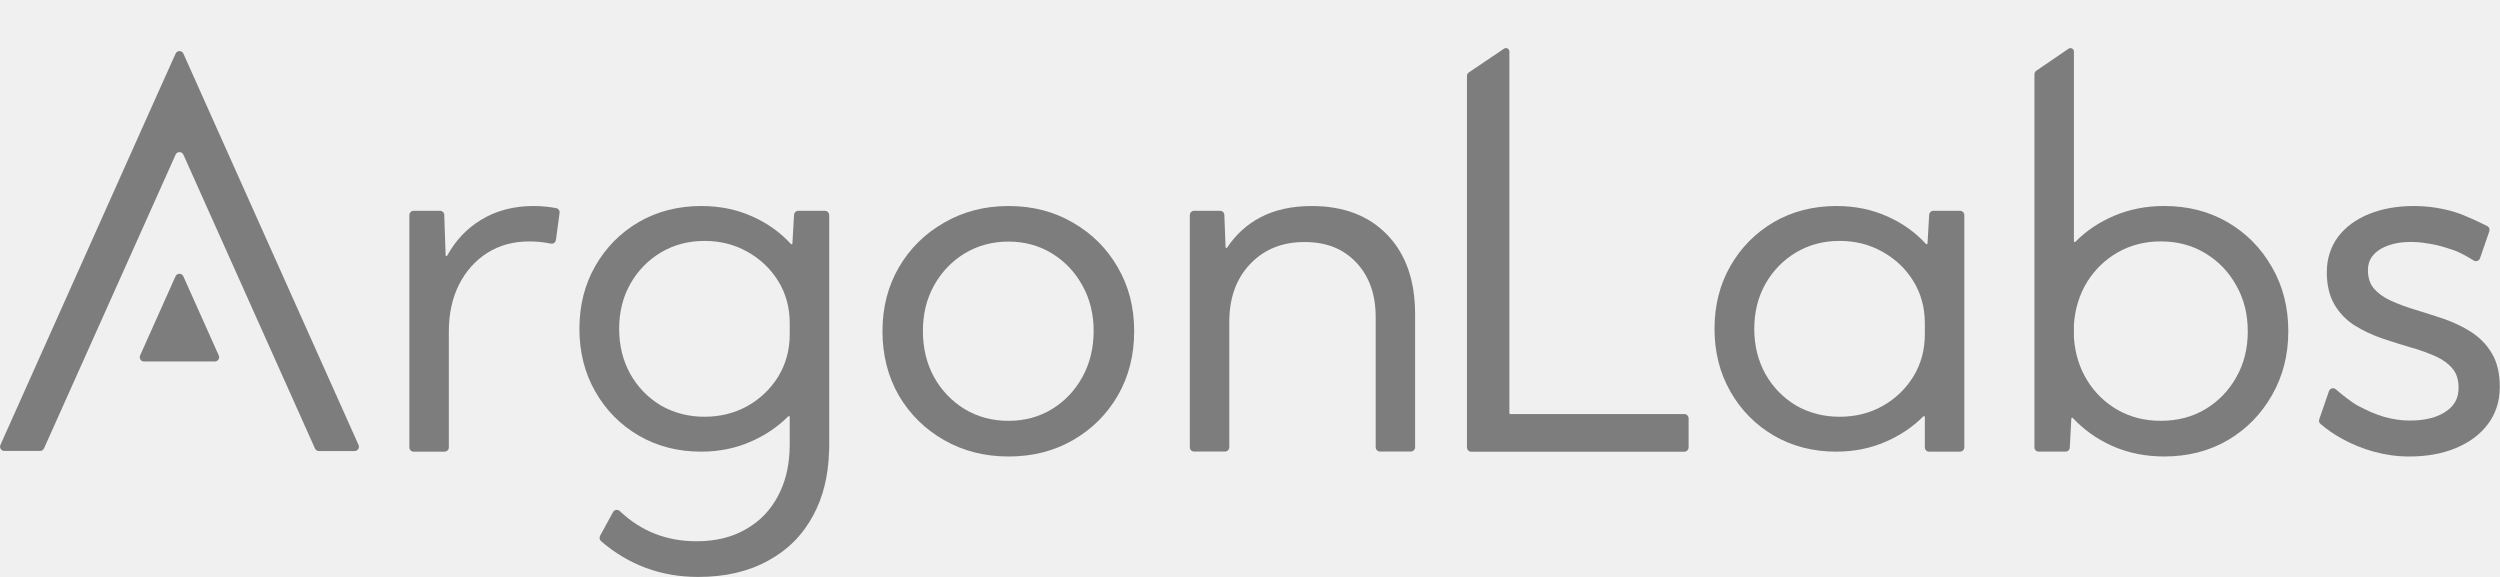
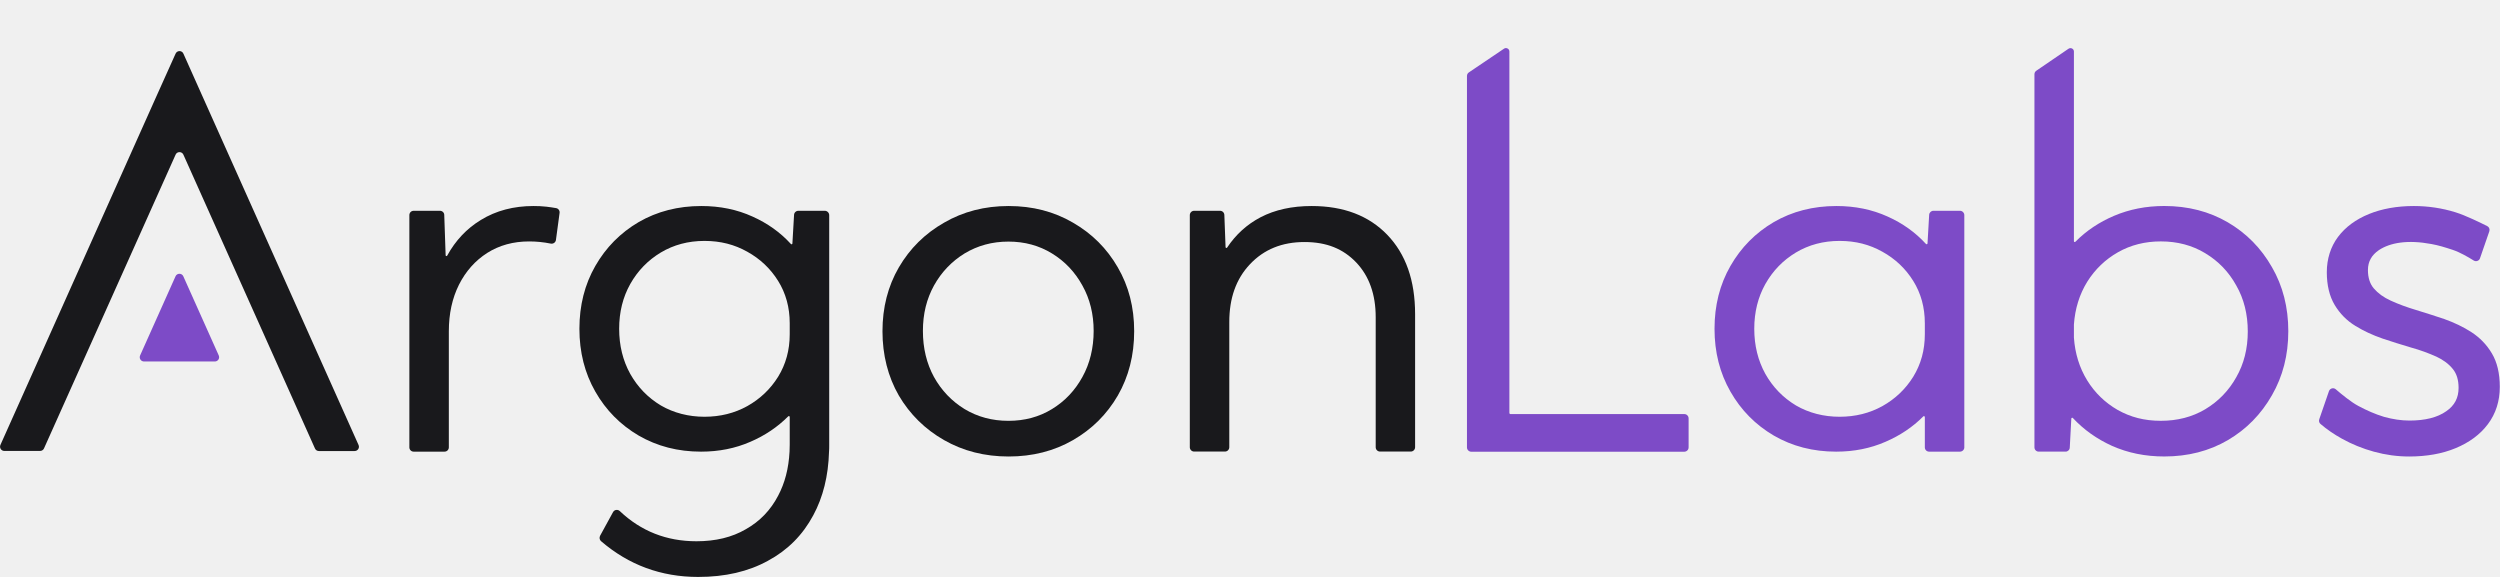
<svg xmlns="http://www.w3.org/2000/svg" width="208" height="48" viewBox="0 0 208 48" fill="none">
-   <g clip-path="url(#clip0_2179_836)">
-     <path d="M29.507 37.526H26.532C26.388 37.526 26.265 37.446 26.207 37.317L15.258 12.867C15.136 12.586 14.732 12.586 14.61 12.867L3.66 37.309C3.602 37.439 3.473 37.518 3.336 37.518H0.361C0.101 37.518 -0.071 37.252 0.037 37.014L13.046 7.94L14.61 4.461C14.739 4.18 15.136 4.18 15.258 4.461L16.814 7.94L29.831 37.021C29.939 37.259 29.766 37.526 29.507 37.526Z" fill="#7D7D7D" />
-     <path d="M45.484 17.198C45.109 17.155 44.742 17.141 44.381 17.141C42.739 17.141 41.277 17.522 40.009 18.3C38.827 19.021 37.898 20.008 37.207 21.268C37.171 21.333 37.077 21.311 37.077 21.239L36.962 17.883C36.962 17.688 36.796 17.537 36.602 17.537H34.419C34.217 17.537 34.059 17.695 34.059 17.897V37.217C34.059 37.419 34.217 37.577 34.419 37.577H36.983C37.185 37.577 37.343 37.419 37.343 37.217V27.557C37.343 26.102 37.624 24.812 38.186 23.689C38.748 22.572 39.533 21.686 40.535 21.045C41.55 20.404 42.71 20.087 44.021 20.087C44.619 20.087 45.217 20.145 45.822 20.267C46.024 20.31 46.226 20.173 46.254 19.965L46.557 17.717C46.586 17.53 46.456 17.342 46.262 17.314C46.002 17.27 45.736 17.227 45.476 17.198H45.484Z" fill="#7D7D7D" />
-     <path d="M207.983 32.196C207.983 33.37 207.652 34.415 206.989 35.294C206.348 36.151 205.44 36.821 204.302 37.289C203.2 37.75 201.896 37.981 200.441 37.981C199.447 37.981 198.467 37.844 197.524 37.585C196.573 37.325 195.672 36.958 194.844 36.497C194.195 36.137 193.59 35.726 193.065 35.272C192.949 35.179 192.913 35.02 192.964 34.876L193.77 32.542C193.857 32.304 194.152 32.225 194.34 32.391C194.808 32.794 195.6 33.45 196.213 33.774C196.897 34.141 197.61 34.458 198.352 34.682C199.072 34.883 199.786 34.991 200.47 34.991C201.767 34.991 202.804 34.732 203.531 34.213C204.223 33.738 204.554 33.104 204.554 32.268C204.554 31.62 204.396 31.094 204.079 30.705C203.74 30.28 203.272 29.934 202.696 29.668C202.047 29.38 201.349 29.12 200.614 28.919C199.764 28.666 198.979 28.422 198.23 28.169C197.416 27.889 196.652 27.535 195.975 27.118C195.262 26.686 194.678 26.095 194.246 25.374C193.814 24.654 193.59 23.732 193.59 22.644C193.59 21.556 193.907 20.526 194.527 19.705C195.139 18.891 196.004 18.25 197.106 17.803C198.186 17.364 199.44 17.141 200.83 17.141C202.011 17.141 203.186 17.314 204.309 17.666C205.131 17.919 206.391 18.538 206.939 18.812C207.097 18.891 207.169 19.078 207.112 19.244L206.334 21.492C206.262 21.708 206.002 21.794 205.808 21.672C205.383 21.405 204.684 20.995 204.079 20.793C203.474 20.591 202.869 20.404 202.292 20.303C200.34 19.936 198.871 20.181 197.927 20.807C197.315 21.225 197.012 21.765 197.012 22.471C197.012 23.105 197.178 23.617 197.502 23.998C197.848 24.402 198.323 24.748 198.914 25.014C199.541 25.302 200.247 25.562 200.996 25.785C201.839 26.044 202.631 26.297 203.359 26.541C204.187 26.837 204.943 27.197 205.613 27.629C206.326 28.09 206.903 28.688 207.328 29.409C207.76 30.136 207.983 31.065 207.983 32.182V32.196Z" fill="#7D7D7D" />
-     <path d="M189.025 22.225C188.125 20.647 186.907 19.408 185.359 18.501C183.803 17.593 182.045 17.139 180.064 17.139C178.558 17.139 177.161 17.413 175.879 17.96C174.647 18.486 173.581 19.199 172.673 20.114C172.623 20.165 172.55 20.136 172.55 20.064V4.288C172.55 4.057 172.291 3.928 172.097 4.057L169.417 5.887C169.323 5.952 169.266 6.06 169.266 6.175V37.223C169.266 37.417 169.424 37.576 169.619 37.576H171.852C172.039 37.576 172.198 37.432 172.205 37.237L172.334 34.824C172.342 34.759 172.421 34.73 172.464 34.781C173.372 35.753 174.459 36.524 175.713 37.093C177.038 37.684 178.486 37.979 180.064 37.979C182.045 37.979 183.803 37.526 185.359 36.618C186.907 35.71 188.125 34.464 189.025 32.886C189.933 31.309 190.387 29.537 190.387 27.556C190.387 25.575 189.933 23.788 189.025 22.225ZM186.057 31.388C185.431 32.505 184.566 33.398 183.471 34.053C182.391 34.694 181.159 35.011 179.783 35.011C178.407 35.011 177.269 34.709 176.196 34.111C175.144 33.506 174.294 32.685 173.653 31.647C173.012 30.603 172.644 29.421 172.55 28.096V26.994C172.644 25.675 173.012 24.494 173.653 23.45C174.308 22.405 175.165 21.584 176.217 20.986C177.283 20.381 178.472 20.085 179.783 20.085C181.159 20.085 182.391 20.41 183.471 21.065C184.566 21.721 185.431 22.614 186.057 23.752C186.698 24.869 187.015 26.151 187.015 27.577C187.015 29.004 186.698 30.264 186.057 31.388Z" fill="#7D7D7D" />
-     <path d="M163.071 17.537H160.859C160.672 17.537 160.514 17.688 160.506 17.875L160.369 20.253C160.362 20.317 160.283 20.346 160.24 20.296C159.354 19.331 158.295 18.574 157.056 18.02C155.759 17.429 154.34 17.141 152.791 17.141C150.853 17.141 149.117 17.587 147.576 18.48C146.056 19.374 144.853 20.591 143.974 22.126C143.088 23.667 142.648 25.41 142.648 27.355C142.648 29.3 143.088 31.037 143.974 32.585C144.853 34.127 146.056 35.344 147.576 36.237C149.117 37.131 150.846 37.577 152.77 37.577C154.254 37.577 155.622 37.304 156.876 36.756C158.079 36.237 159.138 35.532 160.016 34.645C160.067 34.595 160.146 34.631 160.146 34.696V37.224C160.146 37.419 160.305 37.577 160.499 37.577H163.071C163.265 37.577 163.431 37.419 163.431 37.224V17.897C163.431 17.703 163.265 17.537 163.071 17.537ZM160.146 27.817C160.146 29.128 159.822 30.302 159.181 31.346C158.54 32.376 157.682 33.19 156.616 33.788C155.55 34.379 154.362 34.674 153.051 34.674C151.739 34.674 150.493 34.357 149.42 33.731C148.354 33.09 147.504 32.218 146.877 31.108C146.265 29.999 145.955 28.746 145.955 27.355C145.955 25.965 146.265 24.726 146.877 23.631C147.504 22.522 148.354 21.65 149.42 21.009C150.493 20.368 151.703 20.044 153.051 20.044C154.398 20.044 155.55 20.346 156.616 20.944C157.682 21.535 158.54 22.342 159.181 23.372C159.822 24.402 160.146 25.576 160.146 26.894V27.817Z" fill="#7D7D7D" />
-     <path d="M125.581 34.37V4.288C125.581 4.057 125.321 3.92 125.134 4.05L122.209 6.024C122.108 6.089 122.051 6.204 122.051 6.327V37.223C122.051 37.417 122.209 37.583 122.411 37.583H140.132C140.326 37.583 140.492 37.425 140.492 37.223V34.81C140.492 34.615 140.334 34.45 140.132 34.45H125.66C125.617 34.45 125.588 34.414 125.588 34.378L125.581 34.37Z" fill="#7D7D7D" />
-     <path d="M115.424 19.539C113.882 17.94 111.786 17.141 109.128 17.141C107.5 17.141 106.081 17.45 104.878 18.077C103.739 18.675 102.817 19.518 102.097 20.598C102.061 20.656 101.967 20.634 101.967 20.562L101.866 17.883C101.859 17.688 101.701 17.537 101.506 17.537H99.352C99.151 17.537 98.992 17.703 98.992 17.897V37.21C98.992 37.412 99.158 37.57 99.352 37.57H101.917C102.119 37.57 102.277 37.404 102.277 37.21V26.794C102.277 24.798 102.846 23.199 103.999 21.982C105.159 20.75 106.671 20.137 108.53 20.137C110.388 20.137 111.757 20.706 112.838 21.837C113.918 22.976 114.458 24.496 114.458 26.39V37.21C114.458 37.412 114.624 37.57 114.819 37.57H117.376C117.578 37.57 117.736 37.404 117.736 37.21V26.131C117.736 23.336 116.965 21.139 115.417 19.532L115.424 19.539Z" fill="#7D7D7D" />
-     <path d="M93.001 22.248C92.094 20.67 90.847 19.431 89.27 18.524C87.692 17.602 85.913 17.141 83.918 17.141C81.922 17.141 80.143 17.602 78.551 18.524C76.959 19.431 75.705 20.67 74.783 22.248C73.876 23.811 73.422 25.583 73.422 27.557C73.422 29.531 73.876 31.332 74.783 32.91C75.705 34.473 76.959 35.712 78.551 36.619C80.143 37.527 81.929 37.981 83.918 37.981C85.906 37.981 87.692 37.527 89.27 36.619C90.847 35.712 92.094 34.473 93.001 32.91C93.909 31.332 94.363 29.552 94.363 27.557C94.363 25.562 93.909 23.811 93.001 22.248ZM90.055 31.368C89.436 32.492 88.6 33.378 87.527 34.033C86.46 34.689 85.25 35.013 83.903 35.013C82.556 35.013 81.339 34.689 80.251 34.033C79.185 33.378 78.335 32.492 77.708 31.368C77.096 30.244 76.786 28.969 76.786 27.535C76.786 26.102 77.096 24.87 77.708 23.754C78.335 22.63 79.185 21.744 80.251 21.088C81.339 20.433 82.549 20.101 83.903 20.101C85.257 20.101 86.46 20.433 87.527 21.088C88.6 21.744 89.436 22.63 90.055 23.754C90.682 24.87 90.992 26.138 90.992 27.535C90.992 28.933 90.682 30.244 90.055 31.368Z" fill="#7D7D7D" />
-     <path d="M68.622 17.537H66.425C66.231 17.537 66.072 17.688 66.065 17.883L65.928 20.26C65.921 20.325 65.849 20.346 65.806 20.303C64.919 19.331 63.853 18.574 62.614 18.02C61.318 17.429 59.899 17.141 58.35 17.141C56.412 17.141 54.676 17.587 53.134 18.48C51.614 19.374 50.411 20.591 49.532 22.126C48.647 23.667 48.207 25.41 48.207 27.355C48.207 29.3 48.647 31.037 49.532 32.585C50.411 34.127 51.614 35.344 53.134 36.237C54.676 37.131 56.405 37.577 58.328 37.577C59.812 37.577 61.181 37.304 62.434 36.756C63.645 36.237 64.696 35.524 65.582 34.638C65.626 34.595 65.705 34.624 65.705 34.689V36.98C65.705 37.181 65.698 37.383 65.69 37.577C65.618 38.968 65.301 40.192 64.74 41.244C64.113 42.447 63.219 43.376 62.053 44.032C60.907 44.702 59.538 45.033 57.946 45.033C55.461 45.033 53.336 44.198 51.571 42.526C51.398 42.361 51.117 42.397 51.002 42.613L49.929 44.572C49.849 44.724 49.878 44.918 50.008 45.026C52.313 47.007 55 48.001 58.09 48.001C60.331 48.001 62.269 47.554 63.897 46.654C65.532 45.775 66.785 44.515 67.664 42.872C68.478 41.367 68.918 39.602 68.975 37.577C68.99 37.404 68.99 37.232 68.99 37.059V17.904C68.99 17.703 68.824 17.537 68.622 17.537ZM65.705 27.817C65.705 29.128 65.381 30.302 64.74 31.346C64.098 32.376 63.241 33.19 62.175 33.788C61.109 34.379 59.92 34.674 58.609 34.674C57.298 34.674 56.052 34.357 54.978 33.731C53.912 33.09 53.062 32.218 52.436 31.108C51.823 29.999 51.514 28.746 51.514 27.355C51.514 25.965 51.823 24.726 52.436 23.631C53.062 22.522 53.912 21.65 54.978 21.009C56.052 20.368 57.262 20.044 58.609 20.044C59.956 20.044 61.109 20.346 62.175 20.944C63.241 21.535 64.098 22.342 64.74 23.372C65.381 24.402 65.705 25.576 65.705 26.894V27.817Z" fill="#7D7D7D" />
-     <path d="M17.867 30.076H11.982C11.723 30.076 11.55 29.81 11.658 29.572L14.604 22.988C14.726 22.707 15.13 22.707 15.252 22.988L18.199 29.572C18.307 29.81 18.134 30.076 17.875 30.076H17.867Z" fill="#7D7D7D" />
+   <g clip-path="url(#clip0_458_276)">
+     <path d="M29.507 37.526H26.532C26.388 37.526 26.265 37.446 26.207 37.317L15.258 12.867C15.136 12.586 14.732 12.586 14.61 12.867L3.66 37.309C3.602 37.439 3.473 37.518 3.336 37.518H0.361C0.101 37.518 -0.071 37.252 0.037 37.014L13.046 7.94L14.61 4.461C14.739 4.18 15.136 4.18 15.258 4.461L16.814 7.94L29.831 37.021C29.939 37.259 29.766 37.526 29.507 37.526Z" fill="#19191C" />
+     <path d="M45.484 17.198C45.109 17.155 44.742 17.141 44.381 17.141C42.739 17.141 41.277 17.522 40.009 18.3C38.827 19.021 37.898 20.008 37.207 21.268C37.171 21.333 37.077 21.311 37.077 21.239L36.962 17.883C36.962 17.688 36.796 17.537 36.602 17.537H34.419C34.217 17.537 34.059 17.695 34.059 17.897V37.217C34.059 37.419 34.217 37.577 34.419 37.577H36.983C37.185 37.577 37.343 37.419 37.343 37.217V27.557C37.343 26.102 37.624 24.812 38.186 23.689C38.748 22.572 39.533 21.686 40.535 21.045C41.55 20.404 42.71 20.087 44.021 20.087C44.619 20.087 45.217 20.145 45.822 20.267C46.024 20.31 46.226 20.173 46.254 19.965L46.557 17.717C46.586 17.53 46.456 17.342 46.262 17.314C46.002 17.27 45.736 17.227 45.476 17.198H45.484Z" fill="#19191C" />
+     <path d="M207.983 32.196C207.983 33.37 207.652 34.415 206.989 35.294C206.348 36.151 205.44 36.821 204.302 37.289C203.2 37.75 201.896 37.981 200.441 37.981C199.447 37.981 198.467 37.844 197.524 37.585C196.573 37.325 195.672 36.958 194.844 36.497C194.195 36.137 193.59 35.726 193.065 35.272C192.949 35.179 192.913 35.02 192.964 34.876L193.77 32.542C193.857 32.304 194.152 32.225 194.34 32.391C194.808 32.794 195.6 33.45 196.213 33.774C196.897 34.141 197.61 34.458 198.352 34.682C199.072 34.883 199.786 34.991 200.47 34.991C201.767 34.991 202.804 34.732 203.531 34.213C204.223 33.738 204.554 33.104 204.554 32.268C204.554 31.62 204.396 31.094 204.079 30.705C203.74 30.28 203.272 29.934 202.696 29.668C202.047 29.38 201.349 29.12 200.614 28.919C199.764 28.666 198.979 28.422 198.23 28.169C197.416 27.889 196.652 27.535 195.975 27.118C195.262 26.686 194.678 26.095 194.246 25.374C193.814 24.654 193.59 23.732 193.59 22.644C193.59 21.556 193.907 20.526 194.527 19.705C195.139 18.891 196.004 18.25 197.106 17.803C198.186 17.364 199.44 17.141 200.83 17.141C202.011 17.141 203.186 17.314 204.309 17.666C205.131 17.919 206.391 18.538 206.939 18.812C207.097 18.891 207.169 19.078 207.112 19.244L206.334 21.492C206.262 21.708 206.002 21.794 205.808 21.672C205.383 21.405 204.684 20.995 204.079 20.793C203.474 20.591 202.869 20.404 202.292 20.303C200.34 19.936 198.871 20.181 197.927 20.807C197.315 21.225 197.012 21.765 197.012 22.471C197.012 23.105 197.178 23.617 197.502 23.998C197.848 24.402 198.323 24.748 198.914 25.014C199.541 25.302 200.247 25.562 200.996 25.785C201.839 26.044 202.631 26.297 203.359 26.541C204.187 26.837 204.943 27.197 205.613 27.629C206.326 28.09 206.903 28.688 207.328 29.409C207.76 30.136 207.983 31.065 207.983 32.182V32.196Z" fill="#7D4BC7" />
+     <path d="M189.025 22.225C188.125 20.647 186.907 19.408 185.359 18.501C183.803 17.593 182.045 17.139 180.064 17.139C178.558 17.139 177.161 17.413 175.879 17.96C174.647 18.486 173.581 19.199 172.673 20.114C172.623 20.165 172.55 20.136 172.55 20.064V4.288C172.55 4.057 172.291 3.928 172.097 4.057L169.417 5.887C169.323 5.952 169.266 6.06 169.266 6.175V37.223C169.266 37.417 169.424 37.576 169.619 37.576H171.852C172.039 37.576 172.198 37.432 172.205 37.237L172.334 34.824C172.342 34.759 172.421 34.73 172.464 34.781C173.372 35.753 174.459 36.524 175.713 37.093C177.038 37.684 178.486 37.979 180.064 37.979C182.045 37.979 183.803 37.526 185.359 36.618C186.907 35.71 188.125 34.464 189.025 32.886C189.933 31.309 190.387 29.537 190.387 27.556C190.387 25.575 189.933 23.788 189.025 22.225ZM186.057 31.388C185.431 32.505 184.566 33.398 183.471 34.053C182.391 34.694 181.159 35.011 179.783 35.011C178.407 35.011 177.269 34.709 176.196 34.111C175.144 33.506 174.294 32.685 173.653 31.647C173.012 30.603 172.644 29.421 172.55 28.096V26.994C172.644 25.675 173.012 24.494 173.653 23.45C174.308 22.405 175.165 21.584 176.217 20.986C177.283 20.381 178.472 20.085 179.783 20.085C181.159 20.085 182.391 20.41 183.471 21.065C184.566 21.721 185.431 22.614 186.057 23.752C186.698 24.869 187.015 26.151 187.015 27.577C187.015 29.004 186.698 30.264 186.057 31.388Z" fill="#7D4BC7" />
+     <path d="M163.071 17.537H160.859C160.672 17.537 160.514 17.688 160.506 17.875L160.369 20.253C160.362 20.317 160.283 20.346 160.24 20.296C159.354 19.331 158.295 18.574 157.056 18.02C155.759 17.429 154.34 17.141 152.791 17.141C150.853 17.141 149.117 17.587 147.576 18.48C146.056 19.374 144.853 20.591 143.974 22.126C143.088 23.667 142.648 25.41 142.648 27.355C142.648 29.3 143.088 31.037 143.974 32.585C144.853 34.127 146.056 35.344 147.576 36.237C149.117 37.131 150.846 37.577 152.77 37.577C154.254 37.577 155.622 37.304 156.876 36.756C158.079 36.237 159.138 35.532 160.016 34.645C160.067 34.595 160.146 34.631 160.146 34.696V37.224C160.146 37.419 160.305 37.577 160.499 37.577H163.071C163.265 37.577 163.431 37.419 163.431 37.224V17.897C163.431 17.703 163.265 17.537 163.071 17.537ZM160.146 27.817C160.146 29.128 159.822 30.302 159.181 31.346C158.54 32.376 157.682 33.19 156.616 33.788C155.55 34.379 154.362 34.674 153.051 34.674C151.739 34.674 150.493 34.357 149.42 33.731C148.354 33.09 147.504 32.218 146.877 31.108C146.265 29.999 145.955 28.746 145.955 27.355C145.955 25.965 146.265 24.726 146.877 23.631C147.504 22.522 148.354 21.65 149.42 21.009C150.493 20.368 151.703 20.044 153.051 20.044C154.398 20.044 155.55 20.346 156.616 20.944C157.682 21.535 158.54 22.342 159.181 23.372C159.822 24.402 160.146 25.576 160.146 26.894V27.817Z" fill="#7D4BC7" />
+     <path d="M125.581 34.37V4.288C125.581 4.057 125.321 3.92 125.134 4.05L122.209 6.024C122.108 6.089 122.051 6.204 122.051 6.327V37.223C122.051 37.417 122.209 37.583 122.411 37.583H140.132C140.326 37.583 140.492 37.425 140.492 37.223V34.81C140.492 34.615 140.334 34.45 140.132 34.45H125.66C125.617 34.45 125.588 34.414 125.588 34.378L125.581 34.37Z" fill="#7D4BC7" />
+     <path d="M115.424 19.539C113.882 17.94 111.786 17.141 109.128 17.141C107.5 17.141 106.081 17.45 104.878 18.077C103.739 18.675 102.817 19.518 102.097 20.598C102.061 20.656 101.967 20.634 101.967 20.562L101.866 17.883C101.859 17.688 101.701 17.537 101.506 17.537H99.352C99.151 17.537 98.992 17.703 98.992 17.897V37.21C98.992 37.412 99.158 37.57 99.352 37.57H101.917C102.119 37.57 102.277 37.404 102.277 37.21V26.794C102.277 24.798 102.846 23.199 103.999 21.982C105.159 20.75 106.671 20.137 108.53 20.137C110.388 20.137 111.757 20.706 112.838 21.837C113.918 22.976 114.458 24.496 114.458 26.39V37.21C114.458 37.412 114.624 37.57 114.819 37.57H117.376C117.578 37.57 117.736 37.404 117.736 37.21V26.131C117.736 23.336 116.965 21.139 115.417 19.532L115.424 19.539Z" fill="#19191C" />
+     <path d="M93.001 22.248C92.094 20.67 90.847 19.431 89.27 18.524C87.692 17.602 85.913 17.141 83.918 17.141C81.922 17.141 80.143 17.602 78.551 18.524C76.959 19.431 75.705 20.67 74.783 22.248C73.876 23.811 73.422 25.583 73.422 27.557C73.422 29.531 73.876 31.332 74.783 32.91C75.705 34.473 76.959 35.712 78.551 36.619C80.143 37.527 81.929 37.981 83.918 37.981C85.906 37.981 87.692 37.527 89.27 36.619C90.847 35.712 92.094 34.473 93.001 32.91C93.909 31.332 94.363 29.552 94.363 27.557C94.363 25.562 93.909 23.811 93.001 22.248ZM90.055 31.368C89.436 32.492 88.6 33.378 87.527 34.033C86.46 34.689 85.25 35.013 83.903 35.013C82.556 35.013 81.339 34.689 80.251 34.033C79.185 33.378 78.335 32.492 77.708 31.368C77.096 30.244 76.786 28.969 76.786 27.535C76.786 26.102 77.096 24.87 77.708 23.754C78.335 22.63 79.185 21.744 80.251 21.088C81.339 20.433 82.549 20.101 83.903 20.101C85.257 20.101 86.46 20.433 87.527 21.088C88.6 21.744 89.436 22.63 90.055 23.754C90.682 24.87 90.992 26.138 90.992 27.535C90.992 28.933 90.682 30.244 90.055 31.368Z" fill="#19191C" />
+     <path d="M68.622 17.537H66.425C66.231 17.537 66.072 17.688 66.065 17.883L65.928 20.26C65.921 20.325 65.849 20.346 65.806 20.303C64.919 19.331 63.853 18.574 62.614 18.02C61.318 17.429 59.899 17.141 58.35 17.141C56.412 17.141 54.676 17.587 53.134 18.48C51.614 19.374 50.411 20.591 49.532 22.126C48.647 23.667 48.207 25.41 48.207 27.355C48.207 29.3 48.647 31.037 49.532 32.585C50.411 34.127 51.614 35.344 53.134 36.237C54.676 37.131 56.405 37.577 58.328 37.577C59.812 37.577 61.181 37.304 62.434 36.756C63.645 36.237 64.696 35.524 65.582 34.638C65.626 34.595 65.705 34.624 65.705 34.689V36.98C65.705 37.181 65.698 37.383 65.69 37.577C65.618 38.968 65.301 40.192 64.74 41.244C64.113 42.447 63.219 43.376 62.053 44.032C60.907 44.702 59.538 45.033 57.946 45.033C55.461 45.033 53.336 44.198 51.571 42.526C51.398 42.361 51.117 42.397 51.002 42.613L49.929 44.572C49.849 44.724 49.878 44.918 50.008 45.026C52.313 47.007 55 48.001 58.09 48.001C60.331 48.001 62.269 47.554 63.897 46.654C65.532 45.775 66.785 44.515 67.664 42.872C68.478 41.367 68.918 39.602 68.975 37.577C68.99 37.404 68.99 37.232 68.99 37.059V17.904C68.99 17.703 68.824 17.537 68.622 17.537ZM65.705 27.817C65.705 29.128 65.381 30.302 64.74 31.346C64.098 32.376 63.241 33.19 62.175 33.788C61.109 34.379 59.92 34.674 58.609 34.674C57.298 34.674 56.052 34.357 54.978 33.731C53.912 33.09 53.062 32.218 52.436 31.108C51.823 29.999 51.514 28.746 51.514 27.355C51.514 25.965 51.823 24.726 52.436 23.631C53.062 22.522 53.912 21.65 54.978 21.009C56.052 20.368 57.262 20.044 58.609 20.044C59.956 20.044 61.109 20.346 62.175 20.944C63.241 21.535 64.098 22.342 64.74 23.372C65.381 24.402 65.705 25.576 65.705 26.894V27.817Z" fill="#19191C" />
+     <path d="M17.867 30.076H11.982C11.723 30.076 11.55 29.81 11.658 29.572L14.604 22.988C14.726 22.707 15.13 22.707 15.252 22.988L18.199 29.572C18.307 29.81 18.134 30.076 17.875 30.076H17.867Z" fill="#7D4BC7" />
  </g>
  <defs>
-     <clipPath id="clip0_2179_836">
+     <clipPath id="clip0_458_276">
      <rect width="208" height="48" fill="white" />
    </clipPath>
  </defs>
</svg>
